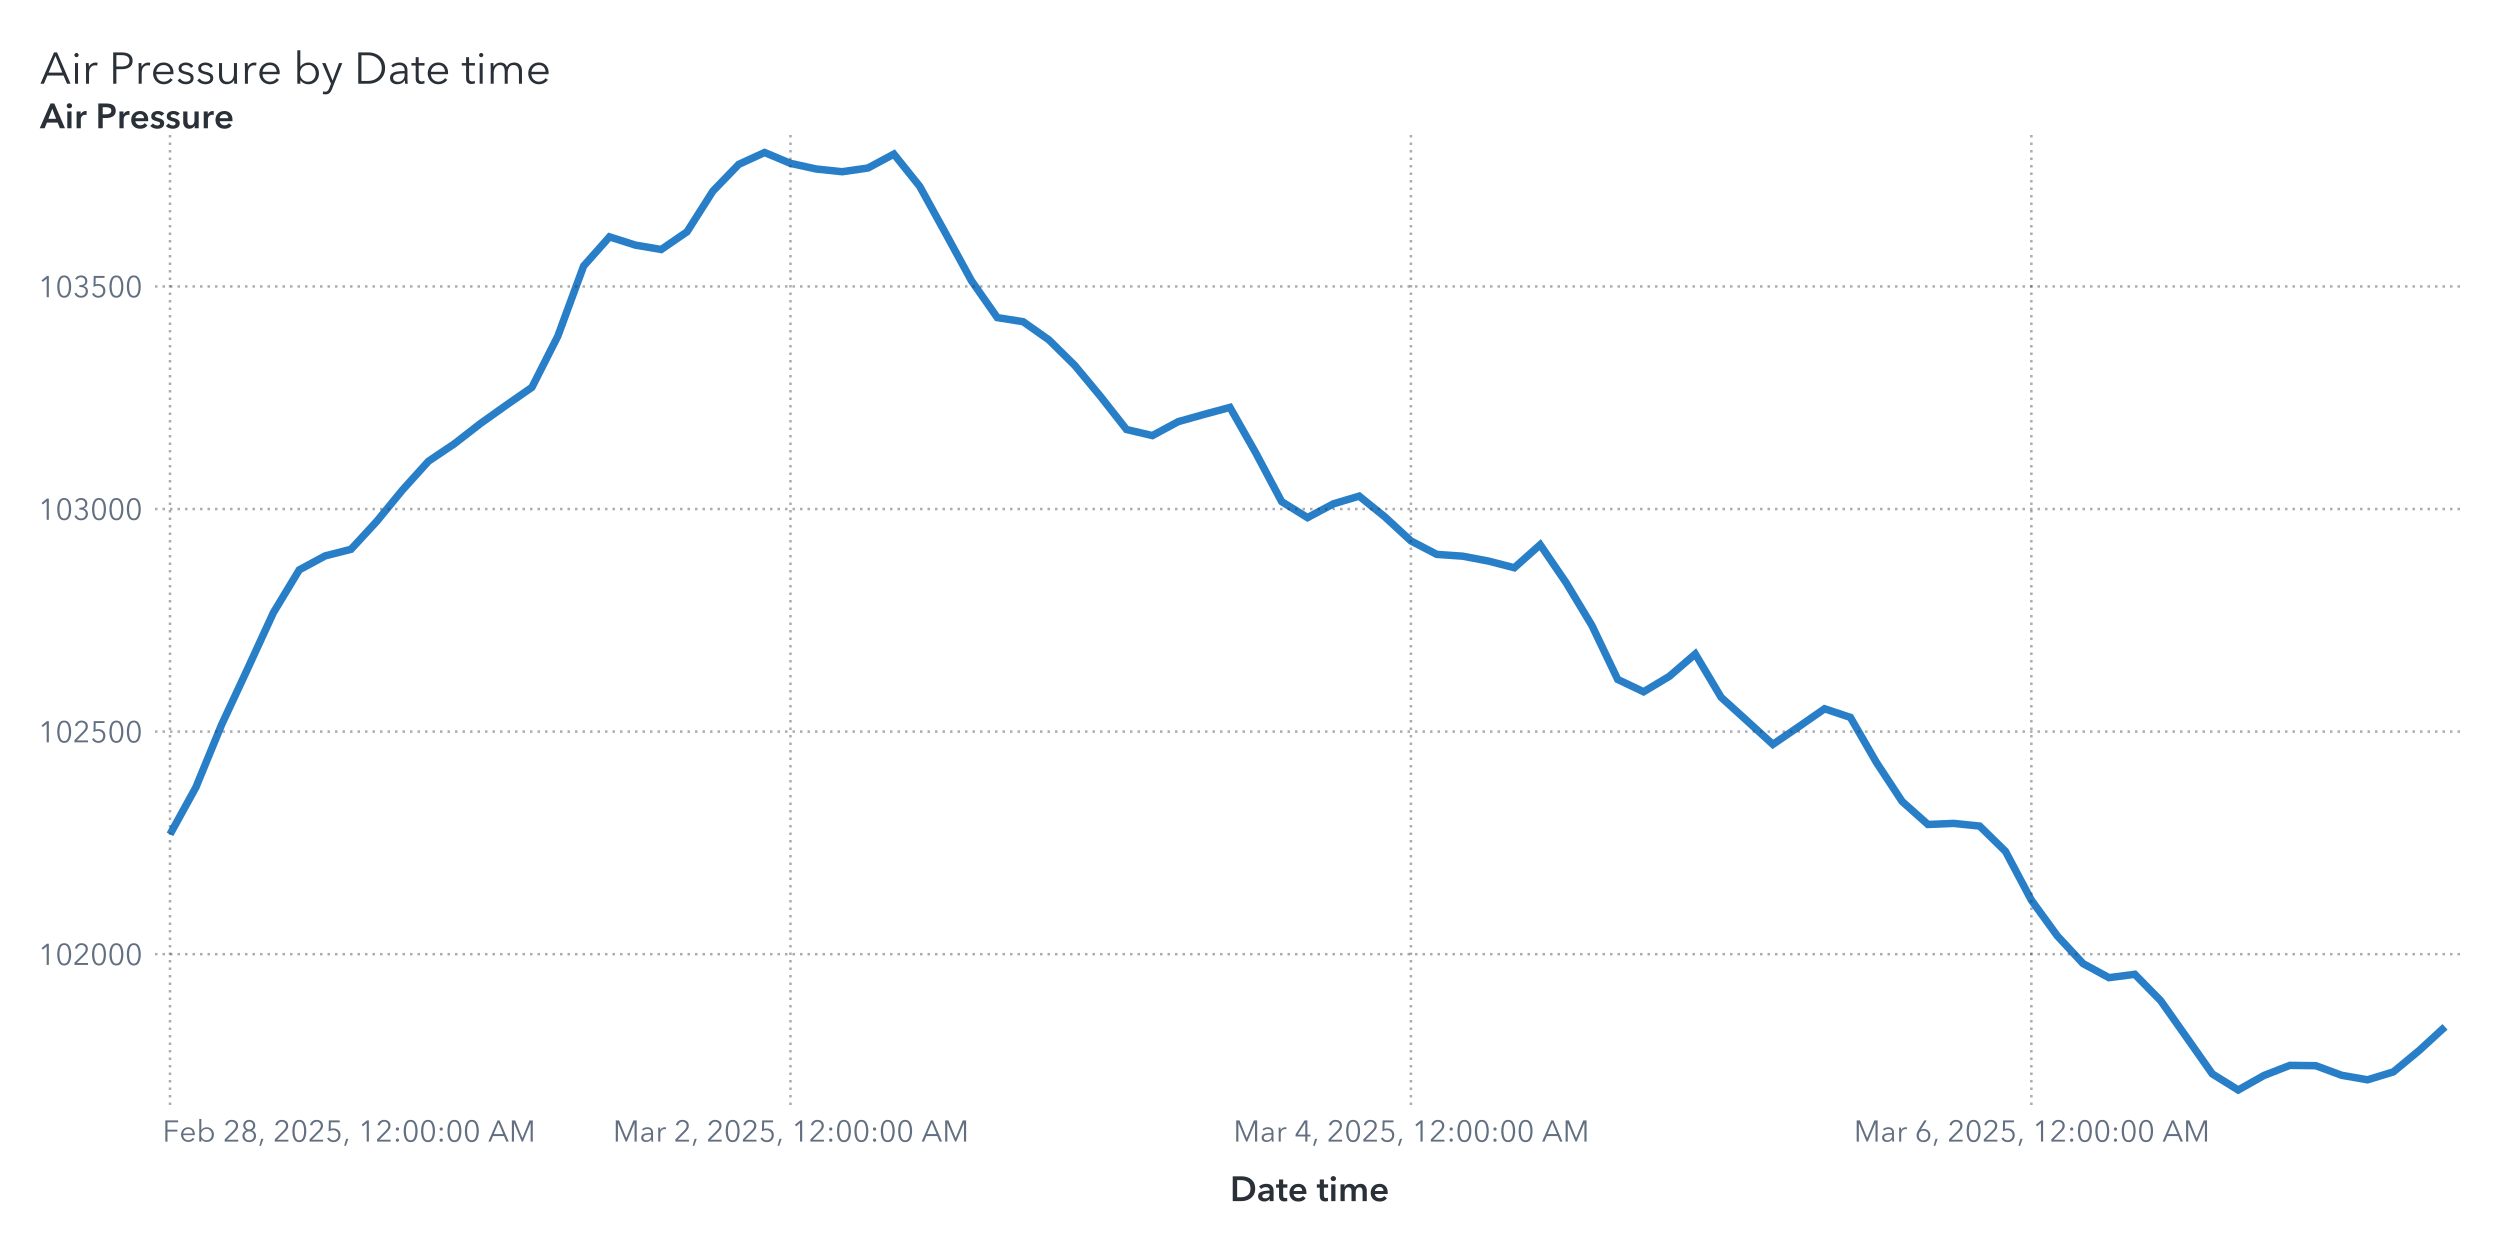
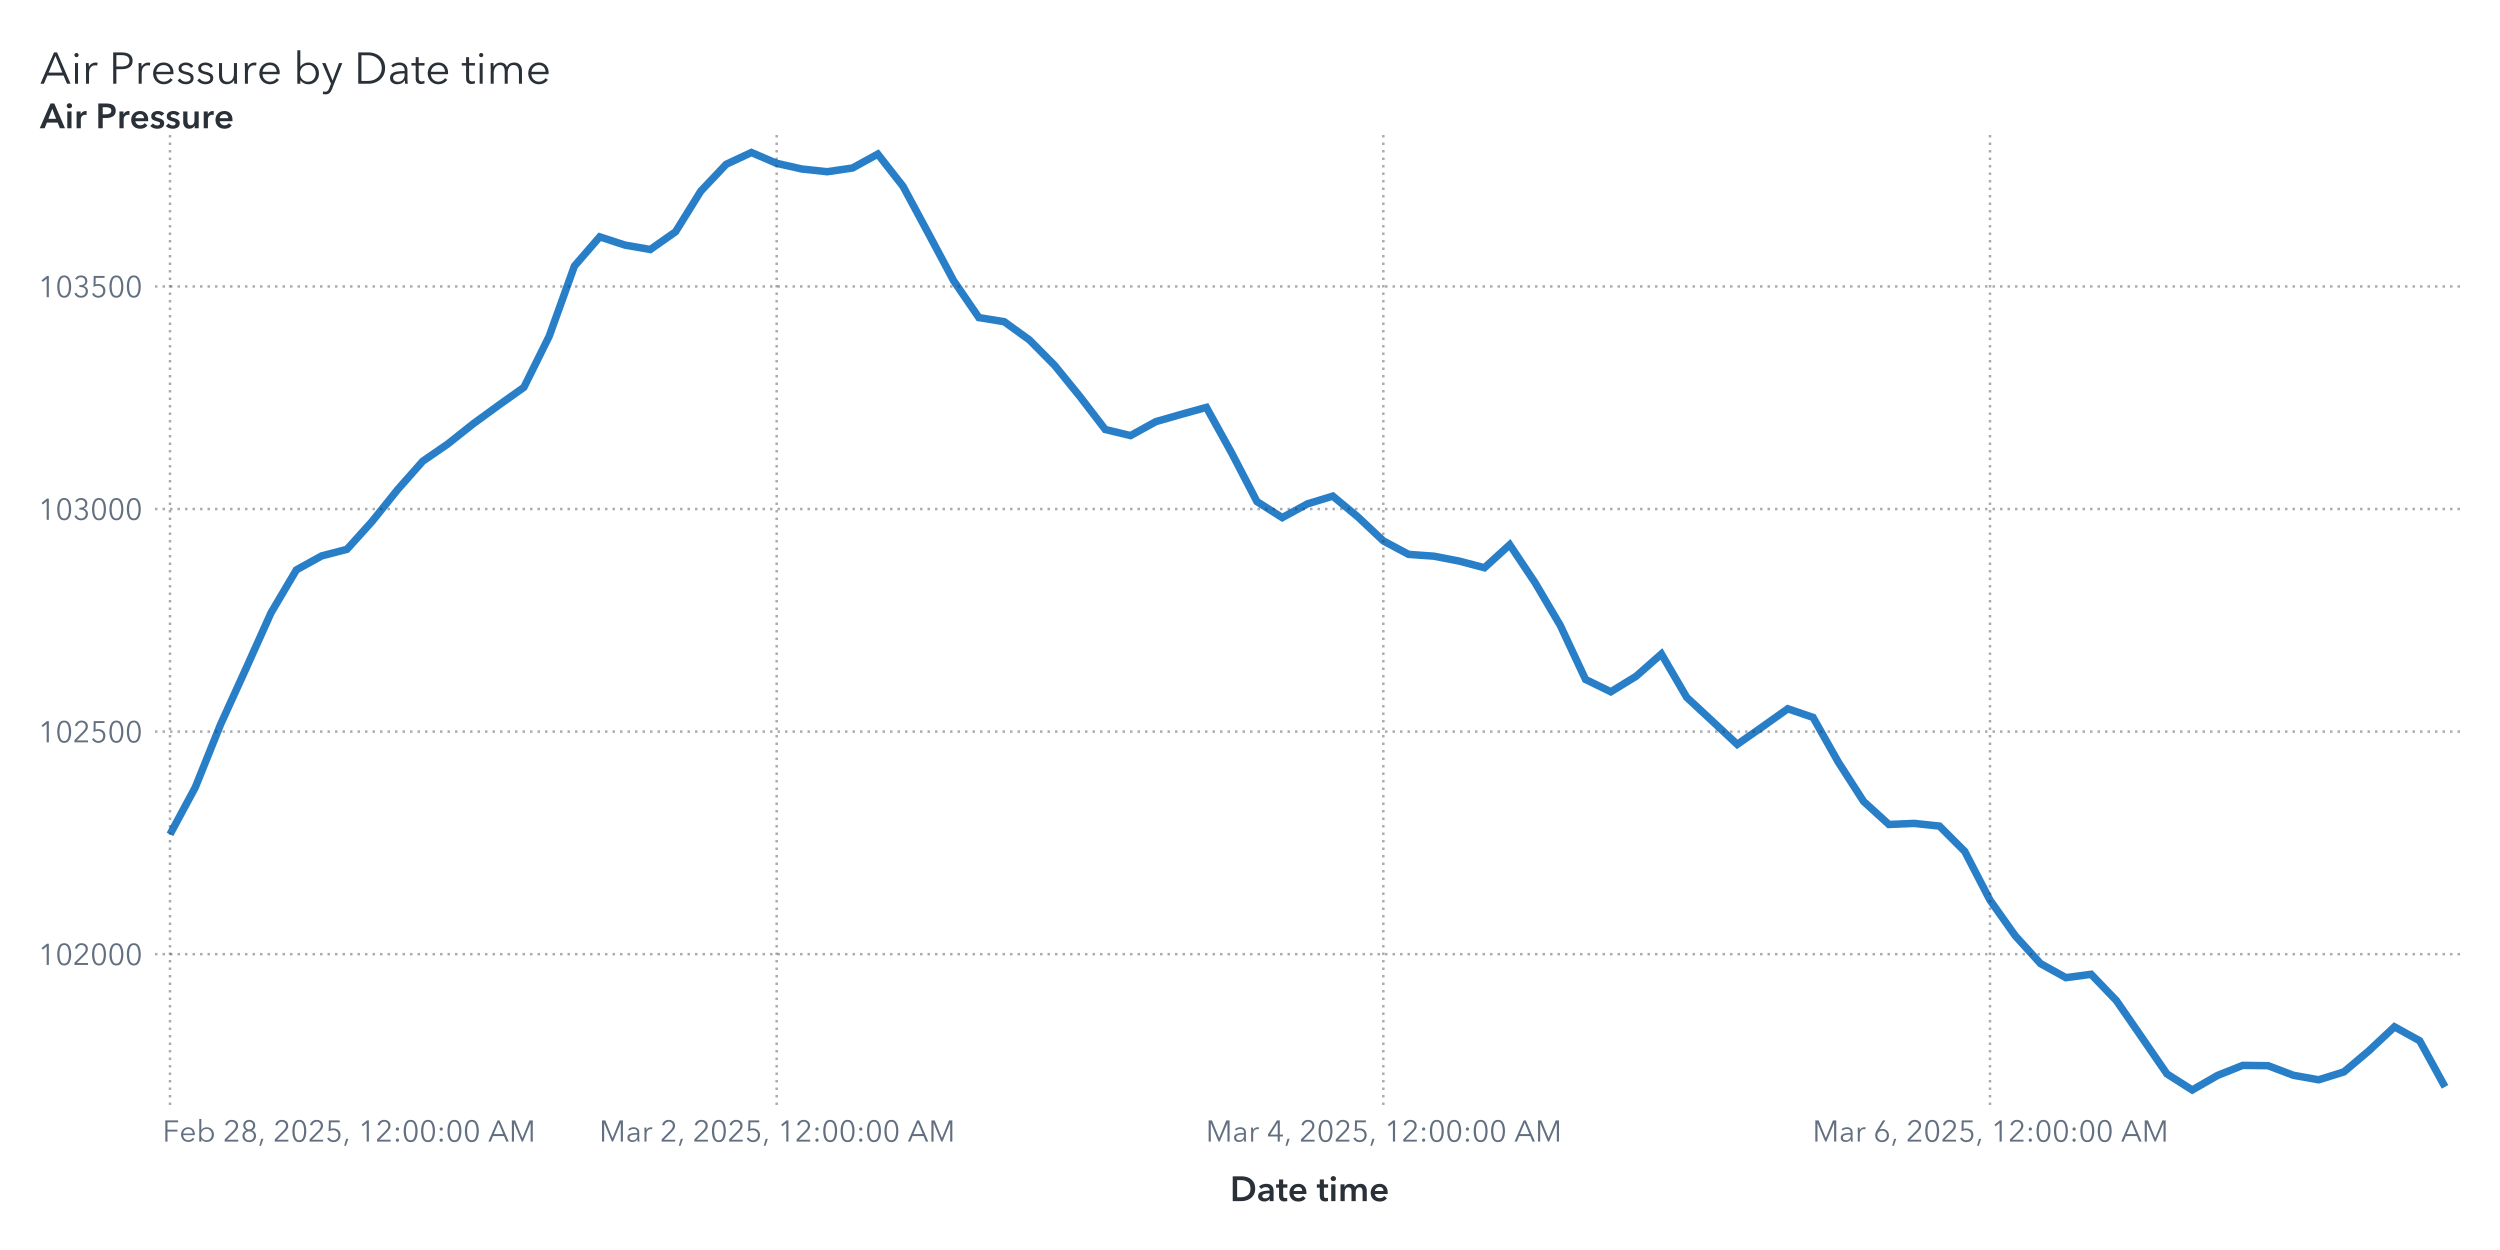
<svg xmlns="http://www.w3.org/2000/svg" xmlns:xlink="http://www.w3.org/1999/xlink" version="1.1" width="1000" height="500" viewBox="0 0 1000 500">
  <rect x="0" y="0" width="1000" height="500" fill="#ffffff">
</rect>
  <g>
    <rect x="0" y="0" rx="5" ry="5" width="1000.0" height="500.0" fill="#ffffff" opacity="0">
</rect>
    <rect x="0" y="0" rx="5" ry="5" width="1000.0" height="500.0" fill="#ffffff" opacity="0">
</rect>
    <rect x="0" y="0" rx="5" ry="5" width="1000.0" height="500.0" fill="#ffffff" opacity="0">
</rect>
    <rect x="0" y="0" rx="5" ry="5" width="1000.0" height="500.0" fill="#ffffff" opacity="0">
</rect>
    <g transform=" translate(16.0 -462.0)">
      <g transform="">
        <g fill="#2a3037" stroke="#2a3037" transform="translate(0 495.5) scale(0.0177 -0.0177)">
          <defs>
            <path id="g65/TT0" d="M89.0 0 L10.0 0 L316.0 708.0 L386.0 708.0 L690.0 0 L610.0 0 L532.0 186.0 L166.0 186.0 L89.0 0Z M193.0 252.0 L505.0 252.0 L349.0 628.0 L193.0 252.0Z">
</path>
          </defs>
          <use x="0" y="0" xlink:href="#g65/TT0" />
          <defs>
            <path id="g105/TT0" d="M125.0 600.0Q 106.0,600.0  91.5,614.0 T 77.0,648.0 Q 77.0,668.0  91.5,682.0 T 125.0,696.0 Q 144.0,696.0  158.5,682.0 T 173.0,648.0 Q 173.0,628.0  158.5,614.0 T 125.0,600.0 Z M159.0 0 L91.0 0 L91.0 468.0 L159.0 468.0 L159.0 0Z">
</path>
          </defs>
          <use x="700.0" y="0" xlink:href="#g105/TT0" />
          <defs>
            <path id="g114/TT0" d="M86.0 468.0 L151.0 468.0Q 155.0,418.0  155.0,388.0  L157.0 388.0Q 177.0,429.0  217.5,454.5 T 307.0,480.0 Q 334.0,480.0  352.0,475.0  L343.0 411.0Q 337.0,413.0  322.5,415.0 T 295.0,417.0 Q 236.0,417.0  197.0,372.5 T 158.0,240.0  L158.0 0 L90.0 0 L90.0 365.0Q 90.0,425.0  86.0,468.0 Z">
</path>
          </defs>
          <use x="950.0" y="0" xlink:href="#g114/TT0" />
          <defs>
            <path id="g80/TT0" d="M294.0 708.0Q 405.0,708.0  469.0,660.0 T 533.0,519.0 Q 533.0,426.0  468.0,377.5 T 292.0,329.0  L166.0 329.0 L166.0 0 L94.0 0 L94.0 708.0 L294.0 708.0Z M288.0 390.0Q 372.0,390.0  416.5,423.0 T 461.0,519.0 Q 461.0,583.0  416.5,614.5 T 288.0,646.0  L166.0 646.0 L166.0 390.0 L288.0 390.0Z">
</path>
          </defs>
          <use x="1560.0" y="0" xlink:href="#g80/TT0" />
          <use x="2140.0" y="0" xlink:href="#g114/TT0" />
          <defs>
            <path id="g101/TT0" d="M515.0 216.0 L127.0 216.0Q 128.0,169.0  150.5,130.5 T 212.0,69.0 T 298.0,46.0 Q 347.0,46.0  387.0,69.5 T 448.0,127.0  L499.0 87.0Q 421.0,-12.0  298.0,-12.0 Q 229.0,-12.0  174.0,20.0 T 87.5,108.0 T 56.0,234.0 Q 56.0,303.0  87.0,359.5 T 172.0,448.0 T 292.0,480.0 Q 363.0,480.0  413.5,449.5 T 490.0,366.0 T 516.0,248.0 Q 516.0,228.0  515.0,216.0 Z M292.0 423.0Q 248.0,423.0  211.5,402.0 T 153.0,345.5 T 128.0,270.0  L447.0 270.0Q 444.0,338.0  403.5,380.5 T 292.0,423.0 Z">
</path>
          </defs>
          <use x="2500.0" y="0" xlink:href="#g101/TT0" />
          <defs>
            <path id="g115/TT0" d="M224.0 423.0Q 183.0,423.0  154.0,404.5 T 125.0,350.0 Q 125.0,318.0  151.0,300.0 T 237.0,270.0 Q 320.0,253.0  359.5,220.0 T 399.0,133.0 Q 399.0,59.0  347.5,23.5 T 223.0,-12.0 Q 167.0,-12.0  118.0,11.0 T 38.0,79.0  L92.0 119.0Q 111.0,87.0  146.5,66.5 T 222.0,46.0 Q 270.0,46.0  301.0,65.5 T 332.0,128.0 Q 332.0,163.0  299.5,182.0 T 194.0,218.0 Q 136.0,232.0  98.0,258.5 T 60.0,344.0 Q 60.0,411.0  108.5,445.5 T 227.0,480.0 Q 277.0,480.0  323.0,457.5 T 391.0,396.0  L339.0 357.0Q 324.0,387.0  293.0,405.0 T 224.0,423.0 Z">
</path>
          </defs>
          <use x="3072.0" y="0" xlink:href="#g115/TT0" />
          <use x="3516.0" y="0" xlink:href="#g115/TT0" />
          <defs>
            <path id="g117/TT0" d="M426.0 80.0 L424.0 80.0Q 405.0,40.0  359.5,14.0 T 264.0,-12.0 Q 177.0,-12.0  131.5,40.0 T 86.0,181.0  L86.0 468.0 L154.0 468.0 L154.0 209.0Q 154.0,130.0  182.5,87.5 T 281.0,45.0 Q 319.0,45.0  351.0,65.5 T 403.0,127.0 T 423.0,228.0  L423.0 468.0 L491.0 468.0 L491.0 103.0Q 491.0,43.0  495.0,0  L430.0 0Q 426.0,50.0  426.0,80.0 Z">
</path>
          </defs>
          <use x="3960.0" y="0" xlink:href="#g117/TT0" />
          <use x="4541.0" y="0" xlink:href="#g114/TT0" />
          <use x="4901.0" y="0" xlink:href="#g101/TT0" />
          <defs>
            <path id="g98/TT0" d="M160.0 0 L92.0 0 L92.0 756.0 L160.0 756.0 L160.0 387.0 L162.0 387.0Q 191.0,431.0  239.0,455.5 T 339.0,480.0 Q 410.0,480.0  465.5,447.5 T 551.0,359.0 T 581.0,234.0 Q 581.0,165.0  551.0,109.0 T 465.5,20.5 T 339.0,-12.0 Q 287.0,-12.0  239.0,12.0 T 162.0,79.0  L160.0 79.0 L160.0 0Z M332.0 423.0Q 280.0,423.0  239.0,398.0 T 175.0,330.0 T 152.0,234.0 Q 152.0,181.0  175.0,138.0 T 239.0,70.5 T 332.0,46.0 Q 387.0,46.0  427.0,71.0 T 488.0,138.5 T 509.0,234.0 Q 509.0,287.0  488.0,330.0 T 427.0,398.0 T 387.0,423.0 Z">
</path>
          </defs>
          <use x="5723.0" y="0" xlink:href="#g98/TT0" />
          <defs>
            <path id="g121/TT0" d="M253.0 73.0 L398.0 468.0 L472.0 468.0 L239.0 -121.0Q 216.0,-180.0  182.5,-210.0 T 92.0,-240.0 Q 61.0,-240.0  31.0,-234.0  L38.0 -172.0Q 62.0,-180.0  88.0,-180.0 Q 121.0,-180.0  141.5,-159.5 T 178.0,-97.0  L216.0 1.0 L16.0 468.0 L92.0 468.0 L251.0 73.0 L253.0 73.0Z">
</path>
          </defs>
          <use x="6360.0" y="0" xlink:href="#g121/TT0" />
          <defs>
            <path id="g68/TT0" d="M329.0 708.0Q 421.0,708.0  507.0,667.5 T 647.0,546.5 T 701.0,354.0 Q 701.0,242.0  647.0,161.5 T 507.0,40.5 T 329.0,0  L94.0 0 L94.0 708.0 L329.0 708.0Z M309.0 64.0Q 411.0,64.0  482.5,105.0 T 589.5,212.0 T 625.0,354.0 Q 625.0,430.0  589.5,496.0 T 482.5,603.0 T 309.0,644.0  L166.0 644.0 L166.0 64.0 L309.0 64.0Z">
</path>
          </defs>
          <use x="7098.0" y="0" xlink:href="#g68/TT0" />
          <defs>
            <path id="g97/TT0" d="M260.0 423.0Q 220.0,423.0  183.0,408.0 T 121.0,368.0  L83.0 413.0Q 113.0,443.0  161.0,461.5 T 267.0,480.0 Q 347.0,480.0  398.0,436.0 T 449.0,310.0  L449.0 105.0Q 449.0,42.0  457.0,0  L396.0 0Q 389.0,40.0  389.0,76.0  L387.0 76.0Q 355.0,30.0  314.5,9.0 T 217.0,-12.0 Q 178.0,-12.0  141.0,2.5 T 79.5,49.0 T 55.0,130.0 Q 55.0,198.0  99.0,232.0 T 212.5,276.5 T 385.0,287.0  L385.0 302.0Q 385.0,362.0  353.0,392.5 T 260.0,423.0 Z M125.0 133.0Q 125.0,87.0  157.0,65.5 T 235.0,44.0 Q 304.0,44.0  344.5,89.0 T 385.0,199.0  L385.0 234.0 L365.0 234.0Q 259.0,234.0  192.0,213.5 T 125.0,133.0 Z">
</path>
          </defs>
          <use x="7855.0" y="0" xlink:href="#g97/TT0" />
          <defs>
            <path id="g116/TT0" d="M169.0 411.0 L169.0 138.0Q 169.0,89.0  187.0,70.5 T 239.0,52.0 Q 268.0,52.0  298.0,67.0  L301.0 8.0Q 264.0,-6.0  221.0,-6.0 Q 173.0,-6.0  137.0,22.0 T 101.0,119.0  L101.0 411.0 L4.0 411.0 L4.0 468.0 L101.0 468.0 L101.0 600.0 L169.0 600.0 L169.0 468.0 L301.0 468.0 L301.0 411.0 L169.0 411.0Z">
</path>
          </defs>
          <use x="8389.0" y="0" xlink:href="#g116/TT0" />
          <use x="8706.0" y="0" xlink:href="#g101/TT0" />
          <use x="9528.0" y="0" xlink:href="#g116/TT0" />
          <use x="9845.0" y="0" xlink:href="#g105/TT0" />
          <defs>
            <path id="g109/TT0" d="M311.0 480.0Q 356.0,480.0  395.0,458.0 T 455.0,381.0 Q 479.0,429.0  521.0,454.5 T 619.0,480.0 Q 706.0,480.0  751.5,428.0 T 797.0,287.0  L797.0 0 L729.0 0 L729.0 259.0Q 729.0,423.0  608.0,423.0 Q 540.0,423.0  507.5,372.5 T 475.0,249.0  L475.0 0 L407.0 0 L407.0 273.0Q 407.0,347.0  382.5,385.0 T 294.0,423.0 Q 260.0,423.0  228.5,402.5 T 177.5,340.5 T 158.0,240.0  L158.0 0 L90.0 0 L90.0 365.0Q 90.0,425.0  86.0,468.0  L151.0 468.0Q 155.0,418.0  155.0,388.0  L157.0 388.0Q 178.0,429.0  219.5,454.5 T 311.0,480.0 Z">
</path>
          </defs>
          <use x="10095.0" y="0" xlink:href="#g109/TT0" />
          <use x="10978.0" y="0" xlink:href="#g101/TT0" />
        </g>
        <text x="0" y="495.5" font-size="13.3pt" font-family="Avenir Next for SAS" fill="#2a3037" opacity="0">
Air Pressure by Date time</text>
      </g>
    </g>
    <g transform=" translate(16.0 -16.0)">
      <defs>
        <clipPath id="ClipPath0">
          <rect x="46" y="68" width="925" height="390">
</rect>
        </clipPath>
      </defs>
      <g clip-path="url(#ClipPath0)">
        <defs>
          <clipPath id="ClipPath1">
            <rect x="46" y="70" width="923" height="388">
</rect>
          </clipPath>
        </defs>
        <g clip-path="url(#ClipPath1)">
-           <polyline id="Polyline_6" points="52.0,349.74  62.34,330.95  72.68,305.79  83.02,283.57  93.36,261.06  103.7,243.95  114.05,238.36  124.39,235.73  134.73,224.51  145.07,211.9  155.41,200.47  165.75,193.51  176.09,185.48  186.43,178.12  196.77,170.93  207.11,150.5  217.45,122.41  227.8,110.74  238.14,114.04  248.48,115.8  258.82,108.71  269.16,92.44  279.5,81.74  289.84,77.0  300.18,81.34  310.52,83.61  320.86,84.69  331.2,83.2  341.55,77.64  351.89,90.55  362.23,109.32  372.57,128.28  382.91,143.04  393.25,144.68  403.59,151.98  413.93,162.2  424.27,174.65  434.61,187.81  444.95,190.23  455.3,184.66  465.64,181.75  475.98,178.96  486.32,197.19  496.66,216.64  507.0,223.05  517.34,217.54  527.68,214.45  538.02,222.82  548.36,232.36  558.7,237.75  569.05,238.47  579.39,240.43  589.73,243.1  600.07,233.89  610.41,249.03  620.75,266.17  631.09,287.79  641.43,292.71  651.77,286.51  662.11,277.59  672.45,294.93  682.8,304.31  693.14,313.75  703.48,306.7  713.82,299.51  724.16,302.96  734.5,320.86  744.84,336.58  755.18,345.79  765.52,345.36  775.86,346.43  786.2,356.56  796.55,376.07  806.89,390.32  817.23,401.45  827.57,407.06  837.91,405.72  848.25,416.25  858.59,430.88  868.93,445.57  879.27,452.0  889.61,446.18  899.95,442.15  910.3,442.28  920.64,446.11  930.98,447.92  941.32,444.77  951.66,436.21  962.0,426.73 " fill="none" stroke="#287fc7" stroke-width="3.0">
+           <polyline id="Polyline_6" points="52.0,349.74  62.11,330.95  72.22,305.79  82.33,283.57  92.44,261.06  102.56,243.95  112.67,238.36  122.78,235.73  132.89,224.51  143.0,211.9  153.11,200.47  163.22,193.51  173.33,185.48  183.44,178.12  193.56,170.93  203.67,150.5  213.78,122.41  223.89,110.74  234.0,114.04  244.11,115.8  254.22,108.71  264.33,92.44  274.44,81.74  284.56,77.0  294.67,81.34  304.78,83.61  314.89,84.69  325.0,83.2  335.11,77.64  345.22,90.55  355.33,109.32  365.44,128.28  375.56,143.04  385.67,144.68  395.78,151.98  405.89,162.2  416.0,174.65  426.11,187.81  436.22,190.23  446.33,184.66  456.44,181.75  466.56,178.96  476.67,197.19  486.78,216.64  496.89,223.05  507.0,217.54  517.11,214.45  527.22,222.82  537.33,232.36  547.44,237.75  557.56,238.47  567.67,240.43  577.78,243.1  587.89,233.89  598.0,249.03  608.11,266.17  618.22,287.79  628.33,292.71  638.44,286.51  648.56,277.59  658.67,294.93  668.78,304.31  678.89,313.75  689.0,306.7  699.11,299.51  709.22,302.96  719.33,320.86  729.44,336.58  739.56,345.79  749.67,345.36  759.78,346.43  769.89,356.56  780.0,376.07  790.11,390.32  800.22,401.45  810.33,407.06  820.44,405.72  830.56,416.25  840.67,430.88  850.78,445.57  860.89,452.0  871.0,446.18  881.11,442.15  891.22,442.28  901.33,446.11  911.44,447.92  921.56,444.77  931.67,436.21  941.78,426.73  951.89,432.32  962.0,450.75 " fill="none" stroke="#287fc7" stroke-width="3.0">
</polyline>
        </g>
        <path d="M46.0 397.67L969.0 397.67" stroke="#2a3037" stroke-dasharray="1,2" fill="none" opacity="0.4">
</path>
        <path d="M46.0 308.64L969.0 308.64" stroke="#2a3037" stroke-dasharray="1,2" fill="none" opacity="0.4">
</path>
        <path d="M46.0 219.61L969.0 219.61" stroke="#2a3037" stroke-dasharray="1,2" fill="none" opacity="0.4">
</path>
        <path d="M46.0 130.58L969.0 130.58" stroke="#2a3037" stroke-dasharray="1,2" fill="none" opacity="0.4">
</path>
        <path d="M52.0 458.0L52.0 70.0" stroke="#2a3037" stroke-dasharray="1,2" fill="none" opacity="0.4">
</path>
-         <path d="M300.18 458.0L300.18 70.0" stroke="#2a3037" stroke-dasharray="1,2" fill="none" opacity="0.4">
- </path>
-         <path d="M548.36 458.0L548.36 70.0" stroke="#2a3037" stroke-dasharray="1,2" fill="none" opacity="0.4">
- </path>
-         <path d="M796.55 458.0L796.55 70.0" stroke="#2a3037" stroke-dasharray="1,2" fill="none" opacity="0.4">
+         <path d="M294.67 458.0L294.67 70.0" stroke="#2a3037" stroke-dasharray="1,2" fill="none" opacity="0.4">
+ </path>
+         <path d="M537.33 458.0L537.33 70.0" stroke="#2a3037" stroke-dasharray="1,2" fill="none" opacity="0.4">
+ </path>
+         <path d="M780.0 458.0L780.0 70.0" stroke="#2a3037" stroke-dasharray="1,2" fill="none" opacity="0.4">
</path>
      </g>
      <defs>
        <clipPath id="ClipPath2">
          <rect x="0" y="71" width="46" height="387">
</rect>
        </clipPath>
      </defs>
      <g clip-path="url(#ClipPath2)">
        <g fill="#626f80" stroke="#626f80" transform="translate(-0.76 401.98) scale(0.012 -0.012)">
          <defs>
            <path id="g49/TT0" d="M358.0 0 L286.0 0 L286.0 619.0 L158.0 510.0 L114.0 560.0 L294.0 708.0 L358.0 708.0 L358.0 0Z">
</path>
          </defs>
          <use x="0" y="0" xlink:href="#g49/TT0" />
          <defs>
            <path id="g48/TT0" d="M522.0 353.0Q 522.0,195.0  467.0,88.5 T 290.0,-18.0 Q 167.0,-18.0  112.5,88.5 T 58.0,353.0 Q 58.0,512.0  112.5,619.0 T 290.0,726.0 Q 412.0,726.0  467.0,618.5 T 522.0,353.0 Z M131.0 353.0Q 131.0,226.0  167.5,135.0 T 290.0,44.0 Q 375.0,44.0  412.0,135.5 T 449.0,353.0 Q 449.0,480.0  412.0,572.5 T 290.0,665.0 Q 204.0,665.0  167.5,573.0 T 131.0,353.0 Z">
</path>
          </defs>
          <use x="580.0" y="0" xlink:href="#g48/TT0" />
          <defs>
            <path id="g50/TT0" d="M51.0 0 L51.0 75.0 L341.0 368.0Q 380.0,408.0  403.0,447.0 T 426.0,530.0 Q 426.0,590.0  385.5,627.5 T 286.0,665.0 Q 230.0,665.0  191.0,630.0 T 140.0,539.0  L69.0 553.0Q 84.0,629.0  144.0,677.5 T 286.0,726.0 Q 344.0,726.0  392.5,703.5 T 470.0,637.0 T 499.0,531.0 Q 499.0,469.0  470.0,421.5 T 384.0,317.0  L129.0 64.0 L504.0 64.0 L504.0 0 L51.0 0Z">
</path>
          </defs>
          <use x="1160.0" y="0" xlink:href="#g50/TT0" />
          <use x="1740.0" y="0" xlink:href="#g48/TT0" />
          <use x="2320.0" y="0" xlink:href="#g48/TT0" />
          <use x="2900.0" y="0" xlink:href="#g48/TT0" />
        </g>
-         <text id="Text_97" x="41.0" y="401.98" font-size="9.0pt" font-family="Avenir Next for SAS" fill="#626f80" text-anchor="end" opacity="0">
+         <text id="Text_99" x="41.0" y="401.98" font-size="9.0pt" font-family="Avenir Next for SAS" fill="#626f80" text-anchor="end" opacity="0">
102000</text>
        <g fill="#626f80" stroke="#626f80" transform="translate(-0.76 312.94) scale(0.012 -0.012)">
          <use x="0" y="0" xlink:href="#g49/TT0" />
          <use x="580.0" y="0" xlink:href="#g48/TT0" />
          <use x="1160.0" y="0" xlink:href="#g50/TT0" />
          <defs>
            <path id="g53/TT0" d="M180.0 644.0 L175.0 425.0Q 219.0,441.0  273.0,441.0 Q 339.0,441.0  391.5,413.0 T 473.5,334.5 T 503.0,219.0 Q 503.0,151.0  473.5,97.0 T 390.5,12.5 T 268.0,-18.0 Q 194.0,-18.0  140.0,16.0 T 56.0,111.0  L121.0 140.0Q 140.0,96.0  179.0,70.0 T 264.0,44.0 Q 311.0,44.0  349.0,66.0 T 408.5,126.5 T 430.0,212.0 Q 430.0,289.0  380.5,335.5 T 254.0,382.0 Q 180.0,382.0  107.0,343.0  L114.0 708.0 L475.0 708.0 L475.0 644.0 L180.0 644.0Z">
</path>
          </defs>
          <use x="1740.0" y="0" xlink:href="#g53/TT0" />
          <use x="2320.0" y="0" xlink:href="#g48/TT0" />
          <use x="2900.0" y="0" xlink:href="#g48/TT0" />
        </g>
-         <text id="Text_98" x="41.0" y="312.94" font-size="9.0pt" font-family="Avenir Next for SAS" fill="#626f80" text-anchor="end" opacity="0">
+         <text id="Text_100" x="41.0" y="312.94" font-size="9.0pt" font-family="Avenir Next for SAS" fill="#626f80" text-anchor="end" opacity="0">
102500</text>
        <g fill="#626f80" stroke="#626f80" transform="translate(-0.76 223.91) scale(0.012 -0.012)">
          <use x="0" y="0" xlink:href="#g49/TT0" />
          <use x="580.0" y="0" xlink:href="#g48/TT0" />
          <defs>
            <path id="g51/TT0" d="M245.0 402.0Q 319.0,402.0  364.5,433.5 T 410.0,532.0 Q 410.0,590.0  369.0,627.5 T 270.0,665.0 Q 226.0,665.0  191.0,643.5 T 135.0,582.0  L74.0 614.0Q 106.0,670.0  157.0,698.0 T 274.0,726.0 Q 331.0,726.0  378.0,703.5 T 453.0,638.0 T 481.0,536.0 Q 481.0,475.0  446.5,432.0 T 358.0,374.0  L358.0 372.0Q 421.0,359.0  461.0,312.0 T 501.0,196.0 Q 501.0,131.0  470.0,82.5 T 387.0,8.0 T 273.0,-18.0 Q 196.0,-18.0  137.5,19.5 T 49.0,127.0  L117.0 152.0Q 135.0,102.0  177.0,73.0 T 273.0,44.0 Q 314.0,44.0  350.0,62.5 T 407.5,115.5 T 429.0,196.0 Q 429.0,271.0  376.0,305.5 T 245.0,340.0  L214.0 340.0 L214.0 402.0 L245.0 402.0Z">
</path>
          </defs>
          <use x="1160.0" y="0" xlink:href="#g51/TT0" />
          <use x="1740.0" y="0" xlink:href="#g48/TT0" />
          <use x="2320.0" y="0" xlink:href="#g48/TT0" />
          <use x="2900.0" y="0" xlink:href="#g48/TT0" />
        </g>
-         <text id="Text_99" x="41.0" y="223.91" font-size="9.0pt" font-family="Avenir Next for SAS" fill="#626f80" text-anchor="end" opacity="0">
+         <text id="Text_101" x="41.0" y="223.91" font-size="9.0pt" font-family="Avenir Next for SAS" fill="#626f80" text-anchor="end" opacity="0">
103000</text>
        <g fill="#626f80" stroke="#626f80" transform="translate(-0.76 134.88) scale(0.012 -0.012)">
          <use x="0" y="0" xlink:href="#g49/TT0" />
          <use x="580.0" y="0" xlink:href="#g48/TT0" />
          <use x="1160.0" y="0" xlink:href="#g51/TT0" />
          <use x="1740.0" y="0" xlink:href="#g53/TT0" />
          <use x="2320.0" y="0" xlink:href="#g48/TT0" />
          <use x="2900.0" y="0" xlink:href="#g48/TT0" />
        </g>
-         <text id="Text_100" x="41.0" y="134.88" font-size="9.0pt" font-family="Avenir Next for SAS" fill="#626f80" text-anchor="end" opacity="0">
+         <text id="Text_102" x="41.0" y="134.88" font-size="9.0pt" font-family="Avenir Next for SAS" fill="#626f80" text-anchor="end" opacity="0">
103500</text>
      </g>
      <g fill="#2a3037" stroke="#2a3037" transform="translate(0 67.31) scale(0.014 -0.014)">
        <defs>
          <path id="g65/TT1" d="M300.0 708.0 L409.0 708.0 L714.0 0 L570.0 0 L504.0 162.0 L197.0 162.0 L133.0 0 L-8.0 0 L300.0 708.0Z M460.0 270.0 L351.0 558.0 L240.0 270.0 L460.0 270.0Z">
</path>
        </defs>
        <use x="0" y="0" xlink:href="#g65/TT1" />
        <defs>
          <path id="g105/TT1" d="M133.0 715.0Q 166.0,715.0  188.5,694.5 T 211.0,643.0 Q 211.0,612.0  188.5,591.5 T 133.0,571.0 Q 101.0,571.0  79.0,592.5 T 57.0,643.0 Q 57.0,672.0  79.0,693.5 T 133.0,715.0 Z M74.0 480.0 L194.0 480.0 L194.0 0 L74.0 0 L74.0 480.0Z">
</path>
        </defs>
        <use x="706.0" y="0" xlink:href="#g105/TT1" />
        <defs>
          <path id="g114/TT1" d="M187.0 480.0 L187.0 400.0 L189.0 400.0Q 209.0,443.0  246.0,468.5 T 329.0,494.0 Q 346.0,494.0  358.0,491.0  L358.0 381.0Q 338.0,386.0  321.0,386.0 Q 272.0,386.0  243.0,363.0 T 203.0,310.5 T 192.0,257.0  L192.0 0 L72.0 0 L72.0 480.0 L187.0 480.0Z">
</path>
        </defs>
        <use x="974.0" y="0" xlink:href="#g114/TT1" />
        <defs>
          <path id="g80/TT1" d="M309.0 708.0Q 576.0,708.0  576.0,503.0 Q 576.0,393.0  500.0,343.0 T 301.0,293.0  L204.0 293.0 L204.0 0 L78.0 0 L78.0 708.0 L309.0 708.0Z M449.0 503.0Q 449.0,560.0  407.5,581.0 T 296.0,602.0  L204.0 602.0 L204.0 399.0 L292.0 399.0Q 363.0,399.0  406.0,422.0 T 449.0,503.0 Z">
</path>
        </defs>
        <use x="1588.0" y="0" xlink:href="#g80/TT1" />
        <use x="2198.0" y="0" xlink:href="#g114/TT1" />
        <defs>
          <path id="g101/TT1" d="M529.0 202.0 L164.0 202.0Q 168.0,152.0  208.0,118.0 T 301.0,84.0 Q 384.0,84.0  428.0,146.0  L508.0 82.0Q 437.0,-14.0  302.0,-14.0 Q 228.0,-14.0  169.5,16.5 T 77.5,104.0 T 44.0,237.0 Q 44.0,313.0  77.0,371.5 T 168.0,462.0 T 298.0,494.0 Q 402.0,494.0  466.0,427.0 T 530.0,234.0 Q 530.0,213.0  529.0,202.0 Z M297.0 404.0Q 244.0,404.0  206.0,371.0 T 164.0,288.0  L410.0 288.0Q 410.0,338.0  381.0,371.0 T 297.0,404.0 Z">
</path>
        </defs>
        <use x="2562.0" y="0" xlink:href="#g101/TT1" />
        <defs>
          <path id="g115/TT1" d="M230.0 404.0Q 198.0,404.0  175.5,391.0 T 153.0,352.0 Q 153.0,327.0  176.0,315.0 T 257.0,289.0 Q 325.0,273.0  368.5,241.0 T 412.0,146.0 Q 412.0,64.0  355.5,25.0 T 212.0,-14.0 Q 155.0,-14.0  102.0,7.0 T 15.0,65.0  L94.0 139.0Q 114.0,112.0  146.5,95.5 T 217.0,79.0 Q 248.0,79.0  271.0,93.0 T 294.0,136.0 Q 294.0,164.0  269.5,177.5 T 184.0,205.0 Q 119.0,221.0  80.5,250.5 T 42.0,341.0 Q 42.0,416.0  98.0,455.0 T 233.0,494.0 Q 287.0,494.0  336.0,475.0 T 413.0,421.0  L335.0 352.0Q 318.0,374.0  290.0,389.0 T 230.0,404.0 Z">
</path>
        </defs>
        <use x="3136.0" y="0" xlink:href="#g115/TT1" />
        <use x="3580.0" y="0" xlink:href="#g115/TT1" />
        <defs>
          <path id="g117/TT1" d="M396.0 0 L396.0 77.0 L394.0 77.0Q 377.0,39.0  336.5,12.5 T 245.0,-14.0 Q 157.0,-14.0  112.5,42.5 T 68.0,180.0  L68.0 480.0 L188.0 480.0 L188.0 214.0Q 188.0,86.0  278.0,86.0 Q 332.0,86.0  361.0,124.5 T 390.0,216.0  L390.0 480.0 L510.0 480.0 L510.0 0 L396.0 0Z">
</path>
        </defs>
        <use x="4024.0" y="0" xlink:href="#g117/TT1" />
        <use x="4606.0" y="0" xlink:href="#g114/TT1" />
        <use x="4970.0" y="0" xlink:href="#g101/TT1" />
      </g>
-       <text id="Text_101" x="0" y="67.31" font-size="10.5pt" font-family="Avenir Next for SAS" font-weight="bold" fill="#2a3037" text-anchor="start" opacity="0">
+       <text id="Text_103" x="0" y="67.31" font-size="10.5pt" font-family="Avenir Next for SAS" font-weight="bold" fill="#2a3037" text-anchor="start" opacity="0">
Air Pressure</text>
      <defs>
        <clipPath id="ClipPath3">
          <rect x="46" y="458" width="922" height="42">
</rect>
        </clipPath>
      </defs>
      <g clip-path="url(#ClipPath3)">
        <g fill="#626f80" stroke="#626f80" transform="translate(49.0 472.65) scale(0.012 -0.012)">
          <defs>
            <path id="g70/TT0" d="M166.0 0 L94.0 0 L94.0 708.0 L521.0 708.0 L521.0 644.0 L166.0 644.0 L166.0 398.0 L496.0 398.0 L496.0 335.0 L166.0 335.0 L166.0 0Z">
</path>
          </defs>
          <use x="0" y="0" xlink:href="#g70/TT0" />
          <use x="562.0" y="0" xlink:href="#g101/TT0" />
          <use x="1134.0" y="0" xlink:href="#g98/TT0" />
          <use x="2021.0" y="0" xlink:href="#g50/TT0" />
          <defs>
            <path id="g56/TT0" d="M517.0 186.0Q 517.0,126.0  486.0,79.5 T 403.0,7.5 T 290.0,-18.0 Q 229.0,-18.0  177.0,7.5 T 94.0,79.5 T 63.0,186.0 Q 63.0,256.0  100.5,306.5 T 197.0,375.0  L197.0 377.0Q 150.0,393.0  120.0,437.5 T 90.0,537.0 Q 90.0,593.0  117.0,636.0 T 190.0,702.5 T 290.0,726.0 Q 344.0,726.0  390.0,702.5 T 463.0,636.0 T 490.0,537.0 Q 490.0,482.0  460.0,437.5 T 383.0,377.0  L383.0 375.0Q 442.0,358.0  479.5,307.0 T 517.0,186.0 Z M290.0 406.0Q 345.0,406.0  382.5,442.0 T 420.0,533.0 Q 420.0,590.0  383.0,627.5 T 290.0,665.0 Q 234.0,665.0  197.0,627.5 T 160.0,533.0 Q 160.0,478.0  197.5,442.0 T 290.0,406.0 Z M290.0 43.0Q 359.0,43.0  402.0,86.0 T 445.0,194.0 Q 445.0,258.0  402.0,300.0 T 290.0,342.0 Q 221.0,342.0  178.0,300.0 T 135.0,194.0 Q 135.0,129.0  178.0,86.0 T 290.0,43.0 Z">
</path>
          </defs>
          <use x="2601.0" y="0" xlink:href="#g56/TT0" />
          <defs>
            <path id="g44/TT0" d="M102.0 -140.0 L45.0 -140.0 L112.0 95.0 L183.0 95.0 L102.0 -140.0Z">
</path>
          </defs>
          <use x="3181.0" y="0" xlink:href="#g44/TT0" />
          <use x="3691.0" y="0" xlink:href="#g50/TT0" />
          <use x="4271.0" y="0" xlink:href="#g48/TT0" />
          <use x="4851.0" y="0" xlink:href="#g50/TT0" />
          <use x="5431.0" y="0" xlink:href="#g53/TT0" />
          <use x="6011.0" y="0" xlink:href="#g44/TT0" />
          <use x="6521.0" y="0" xlink:href="#g49/TT0" />
          <use x="7101.0" y="0" xlink:href="#g50/TT0" />
          <defs>
            <path id="g58/TT0" d="M150.0 366.0Q 127.0,366.0  111.5,382.0 T 96.0,420.0 Q 96.0,442.0  111.5,458.0 T 150.0,474.0 Q 173.0,474.0  188.5,458.0 T 204.0,420.0 Q 204.0,398.0  188.5,382.0 T 150.0,366.0 Z M150.0 -6.0Q 127.0,-6.0  111.5,10.0 T 96.0,48.0 Q 96.0,70.0  111.5,86.0 T 150.0,102.0 Q 173.0,102.0  188.5,86.0 T 204.0,48.0 Q 204.0,26.0  188.5,10.0 T 150.0,-6.0 Z">
</path>
          </defs>
          <use x="7681.0" y="0" xlink:href="#g58/TT0" />
          <use x="7981.0" y="0" xlink:href="#g48/TT0" />
          <use x="8561.0" y="0" xlink:href="#g48/TT0" />
          <use x="9141.0" y="0" xlink:href="#g58/TT0" />
          <use x="9441.0" y="0" xlink:href="#g48/TT0" />
          <use x="10021.0" y="0" xlink:href="#g48/TT0" />
          <use x="10851.0" y="0" xlink:href="#g65/TT0" />
          <defs>
            <path id="g77/TT0" d="M444.0 122.0 L445.0 122.0 L682.0 708.0 L792.0 708.0 L792.0 0 L720.0 0 L720.0 615.0 L718.0 615.0 L462.0 0 L424.0 0 L168.0 615.0 L166.0 615.0 L166.0 0 L94.0 0 L94.0 708.0 L204.0 708.0 L444.0 122.0Z">
</path>
          </defs>
          <use x="11551.0" y="0" xlink:href="#g77/TT0" />
        </g>
-         <text id="Text_103" x="123.0" y="472.65" font-size="9.0pt" font-family="Avenir Next for SAS" fill="#626f80" text-anchor="middle" opacity="0">
+         <text id="Text_105" x="123.0" y="472.65" font-size="9.0pt" font-family="Avenir Next for SAS" fill="#626f80" text-anchor="middle" opacity="0">
Feb 28, 2025, 12:00:00 AM</text>
-         <g fill="#626f80" stroke="#626f80" transform="translate(229.18 472.65) scale(0.012 -0.012)">
+         <g fill="#626f80" stroke="#626f80" transform="translate(223.67 472.65) scale(0.012 -0.012)">
          <use x="0" y="0" xlink:href="#g77/TT0" />
          <use x="886.0" y="0" xlink:href="#g97/TT0" />
          <use x="1420.0" y="0" xlink:href="#g114/TT0" />
          <use x="2030.0" y="0" xlink:href="#g50/TT0" />
          <use x="2610.0" y="0" xlink:href="#g44/TT0" />
          <use x="3120.0" y="0" xlink:href="#g50/TT0" />
          <use x="3700.0" y="0" xlink:href="#g48/TT0" />
          <use x="4280.0" y="0" xlink:href="#g50/TT0" />
          <use x="4860.0" y="0" xlink:href="#g53/TT0" />
          <use x="5440.0" y="0" xlink:href="#g44/TT0" />
          <use x="5950.0" y="0" xlink:href="#g49/TT0" />
          <use x="6530.0" y="0" xlink:href="#g50/TT0" />
          <use x="7110.0" y="0" xlink:href="#g58/TT0" />
          <use x="7410.0" y="0" xlink:href="#g48/TT0" />
          <use x="7990.0" y="0" xlink:href="#g48/TT0" />
          <use x="8570.0" y="0" xlink:href="#g58/TT0" />
          <use x="8870.0" y="0" xlink:href="#g48/TT0" />
          <use x="9450.0" y="0" xlink:href="#g48/TT0" />
          <use x="10280.0" y="0" xlink:href="#g65/TT0" />
          <use x="10980.0" y="0" xlink:href="#g77/TT0" />
        </g>
-         <text id="Text_104" x="300.18" y="472.65" font-size="9.0pt" font-family="Avenir Next for SAS" fill="#626f80" text-anchor="middle" opacity="0">
+         <text id="Text_106" x="294.67" y="472.65" font-size="9.0pt" font-family="Avenir Next for SAS" fill="#626f80" text-anchor="middle" opacity="0">
Mar 2, 2025, 12:00:00 AM</text>
-         <g fill="#626f80" stroke="#626f80" transform="translate(477.36 472.65) scale(0.012 -0.012)">
+         <g fill="#626f80" stroke="#626f80" transform="translate(466.33 472.65) scale(0.012 -0.012)">
          <use x="0" y="0" xlink:href="#g77/TT0" />
          <use x="886.0" y="0" xlink:href="#g97/TT0" />
          <use x="1420.0" y="0" xlink:href="#g114/TT0" />
          <defs>
            <path id="g52/TT0" d="M436.0 234.0 L540.0 234.0 L540.0 171.0 L436.0 171.0 L436.0 0 L366.0 0 L366.0 171.0 L42.0 171.0 L42.0 241.0 L342.0 708.0 L436.0 708.0 L436.0 234.0Z M366.0 627.0 L364.0 627.0 L117.0 234.0 L366.0 234.0 L366.0 627.0Z">
</path>
          </defs>
          <use x="2030.0" y="0" xlink:href="#g52/TT0" />
          <use x="2610.0" y="0" xlink:href="#g44/TT0" />
          <use x="3120.0" y="0" xlink:href="#g50/TT0" />
          <use x="3700.0" y="0" xlink:href="#g48/TT0" />
          <use x="4280.0" y="0" xlink:href="#g50/TT0" />
          <use x="4860.0" y="0" xlink:href="#g53/TT0" />
          <use x="5440.0" y="0" xlink:href="#g44/TT0" />
          <use x="5950.0" y="0" xlink:href="#g49/TT0" />
          <use x="6530.0" y="0" xlink:href="#g50/TT0" />
          <use x="7110.0" y="0" xlink:href="#g58/TT0" />
          <use x="7410.0" y="0" xlink:href="#g48/TT0" />
          <use x="7990.0" y="0" xlink:href="#g48/TT0" />
          <use x="8570.0" y="0" xlink:href="#g58/TT0" />
          <use x="8870.0" y="0" xlink:href="#g48/TT0" />
          <use x="9450.0" y="0" xlink:href="#g48/TT0" />
          <use x="10280.0" y="0" xlink:href="#g65/TT0" />
          <use x="10980.0" y="0" xlink:href="#g77/TT0" />
        </g>
-         <text id="Text_105" x="548.36" y="472.65" font-size="9.0pt" font-family="Avenir Next for SAS" fill="#626f80" text-anchor="middle" opacity="0">
+         <text id="Text_107" x="537.33" y="472.65" font-size="9.0pt" font-family="Avenir Next for SAS" fill="#626f80" text-anchor="middle" opacity="0">
Mar 4, 2025, 12:00:00 AM</text>
-         <g fill="#626f80" stroke="#626f80" transform="translate(725.55 472.65) scale(0.012 -0.012)">
+         <g fill="#626f80" stroke="#626f80" transform="translate(709.0 472.65) scale(0.012 -0.012)">
          <use x="0" y="0" xlink:href="#g77/TT0" />
          <use x="886.0" y="0" xlink:href="#g97/TT0" />
          <use x="1420.0" y="0" xlink:href="#g114/TT0" />
          <defs>
            <path id="g54/TT0" d="M203.0 397.0Q 218.0,409.0  247.0,416.0 T 304.0,423.0 Q 365.0,423.0  414.5,395.5 T 492.0,318.0 T 520.0,205.0 Q 520.0,140.0  490.5,89.5 T 408.5,10.5 T 290.0,-18.0 Q 224.0,-18.0  171.5,10.5 T 89.5,89.5 T 60.0,205.0 Q 60.0,255.0  77.0,301.5 T 124.0,397.0  L317.0 708.0 L400.0 708.0 L201.0 399.0 L203.0 397.0Z M290.0 43.0Q 336.0,43.0  372.0,64.0 T 428.0,122.0 T 448.0,205.0 Q 448.0,275.0  405.0,320.0 T 290.0,365.0 Q 218.0,365.0  175.0,320.0 T 132.0,205.0 Q 132.0,159.0  152.0,122.0 T 208.0,64.0 T 244.0,43.0 Z">
</path>
          </defs>
          <use x="2030.0" y="0" xlink:href="#g54/TT0" />
          <use x="2610.0" y="0" xlink:href="#g44/TT0" />
          <use x="3120.0" y="0" xlink:href="#g50/TT0" />
          <use x="3700.0" y="0" xlink:href="#g48/TT0" />
          <use x="4280.0" y="0" xlink:href="#g50/TT0" />
          <use x="4860.0" y="0" xlink:href="#g53/TT0" />
          <use x="5440.0" y="0" xlink:href="#g44/TT0" />
          <use x="5950.0" y="0" xlink:href="#g49/TT0" />
          <use x="6530.0" y="0" xlink:href="#g50/TT0" />
          <use x="7110.0" y="0" xlink:href="#g58/TT0" />
          <use x="7410.0" y="0" xlink:href="#g48/TT0" />
          <use x="7990.0" y="0" xlink:href="#g48/TT0" />
          <use x="8570.0" y="0" xlink:href="#g58/TT0" />
          <use x="8870.0" y="0" xlink:href="#g48/TT0" />
          <use x="9450.0" y="0" xlink:href="#g48/TT0" />
          <use x="10280.0" y="0" xlink:href="#g65/TT0" />
          <use x="10980.0" y="0" xlink:href="#g77/TT0" />
        </g>
-         <text id="Text_106" x="796.55" y="472.65" font-size="9.0pt" font-family="Avenir Next for SAS" fill="#626f80" text-anchor="middle" opacity="0">
+         <text id="Text_108" x="780.0" y="472.65" font-size="9.0pt" font-family="Avenir Next for SAS" fill="#626f80" text-anchor="middle" opacity="0">
Mar 6, 2025, 12:00:00 AM</text>
      </g>
      <g fill="#2a3037" stroke="#2a3037" transform="translate(476.0 496.44) scale(0.014 -0.014)">
        <defs>
          <path id="g68/TT1" d="M329.0 708.0Q 430.0,708.0  518.5,673.0 T 663.5,558.5 T 720.0,354.0 Q 720.0,237.0  663.0,157.0 T 516.5,38.5 T 329.0,0  L78.0 0 L78.0 708.0 L329.0 708.0Z M585.0 354.0Q 585.0,492.0  506.0,546.0 T 309.0,600.0  L204.0 600.0 L204.0 110.0 L309.0 110.0Q 424.0,110.0  504.5,166.5 T 585.0,354.0 Z">
</path>
        </defs>
        <use x="0" y="0" xlink:href="#g68/TT1" />
        <defs>
          <path id="g97/TT1" d="M367.0 61.0Q 349.0,29.0  308.5,8.5 T 218.0,-12.0 Q 175.0,-12.0  134.0,3.0 T 65.5,51.5 T 38.0,137.0 Q 38.0,233.0  131.0,266.5 T 368.0,300.0  L368.0 312.0Q 368.0,354.0  337.0,377.0 T 258.0,400.0 Q 221.0,400.0  186.0,384.5 T 127.0,345.0  L65.0 418.0Q 105.0,455.0  158.5,474.5 T 268.0,494.0 Q 385.0,494.0  433.5,436.0 T 482.0,292.0  L482.0 0 L370.0 0 L370.0 61.0 L367.0 61.0Z M341.0 219.0Q 158.0,219.0  158.0,139.0 Q 158.0,107.0  182.5,93.0 T 242.0,79.0 Q 303.0,79.0  335.5,111.5 T 368.0,202.0  L368.0 219.0 L341.0 219.0Z">
</path>
        </defs>
        <use x="764.0" y="0" xlink:href="#g97/TT1" />
        <defs>
          <path id="g116/TT1" d="M3.0 480.0 L87.0 480.0 L87.0 619.0 L205.0 619.0 L205.0 480.0 L325.0 480.0 L325.0 384.0 L205.0 384.0 L205.0 161.0Q 205.0,125.0  218.0,106.0 T 268.0,87.0 Q 299.0,87.0  319.0,97.0  L323.0 3.0Q 289.0,-10.0  243.0,-10.0 Q 155.0,-10.0  121.0,35.5 T 87.0,160.0  L87.0 384.0 L3.0 384.0 L3.0 480.0Z">
</path>
        </defs>
        <use x="1314.0" y="0" xlink:href="#g116/TT1" />
        <use x="1654.0" y="0" xlink:href="#g101/TT1" />
        <use x="2478.0" y="0" xlink:href="#g116/TT1" />
        <use x="2818.0" y="0" xlink:href="#g105/TT1" />
        <defs>
          <path id="g109/TT1" d="M822.0 300.0 L822.0 0 L702.0 0 L702.0 266.0Q 702.0,394.0  612.0,394.0 Q 560.0,394.0  533.0,354.5 T 506.0,262.0  L506.0 0 L386.0 0 L386.0 290.0Q 386.0,337.0  363.5,365.5 T 297.0,394.0 Q 246.0,394.0  219.0,355.5 T 192.0,264.0  L192.0 0 L72.0 0 L72.0 480.0 L186.0 480.0 L186.0 403.0 L188.0 403.0Q 205.0,442.0  244.0,468.0 T 337.0,494.0 Q 390.0,494.0  428.0,470.0 T 487.0,403.0 Q 511.0,447.0  551.5,470.5 T 645.0,494.0 Q 733.0,494.0  777.5,437.5 T 822.0,300.0 Z">
</path>
        </defs>
        <use x="3086.0" y="0" xlink:href="#g109/TT1" />
        <use x="3976.0" y="0" xlink:href="#g101/TT1" />
      </g>
-       <text id="Text_107" x="507.0" y="496.44" font-size="10.5pt" font-family="Avenir Next for SAS" font-weight="bold" fill="#2a3037" text-anchor="middle" opacity="0">
+       <text id="Text_109" x="507.0" y="496.44" font-size="10.5pt" font-family="Avenir Next for SAS" font-weight="bold" fill="#2a3037" text-anchor="middle" opacity="0">
Date time</text>
    </g>
    <g transform=" translate(16.0 -16.0)">
</g>
    <g transform=" translate(16.0 -16.0)">
</g>
    <g transform=" translate(16.0 -16.0)">
</g>
  </g>
</svg>
